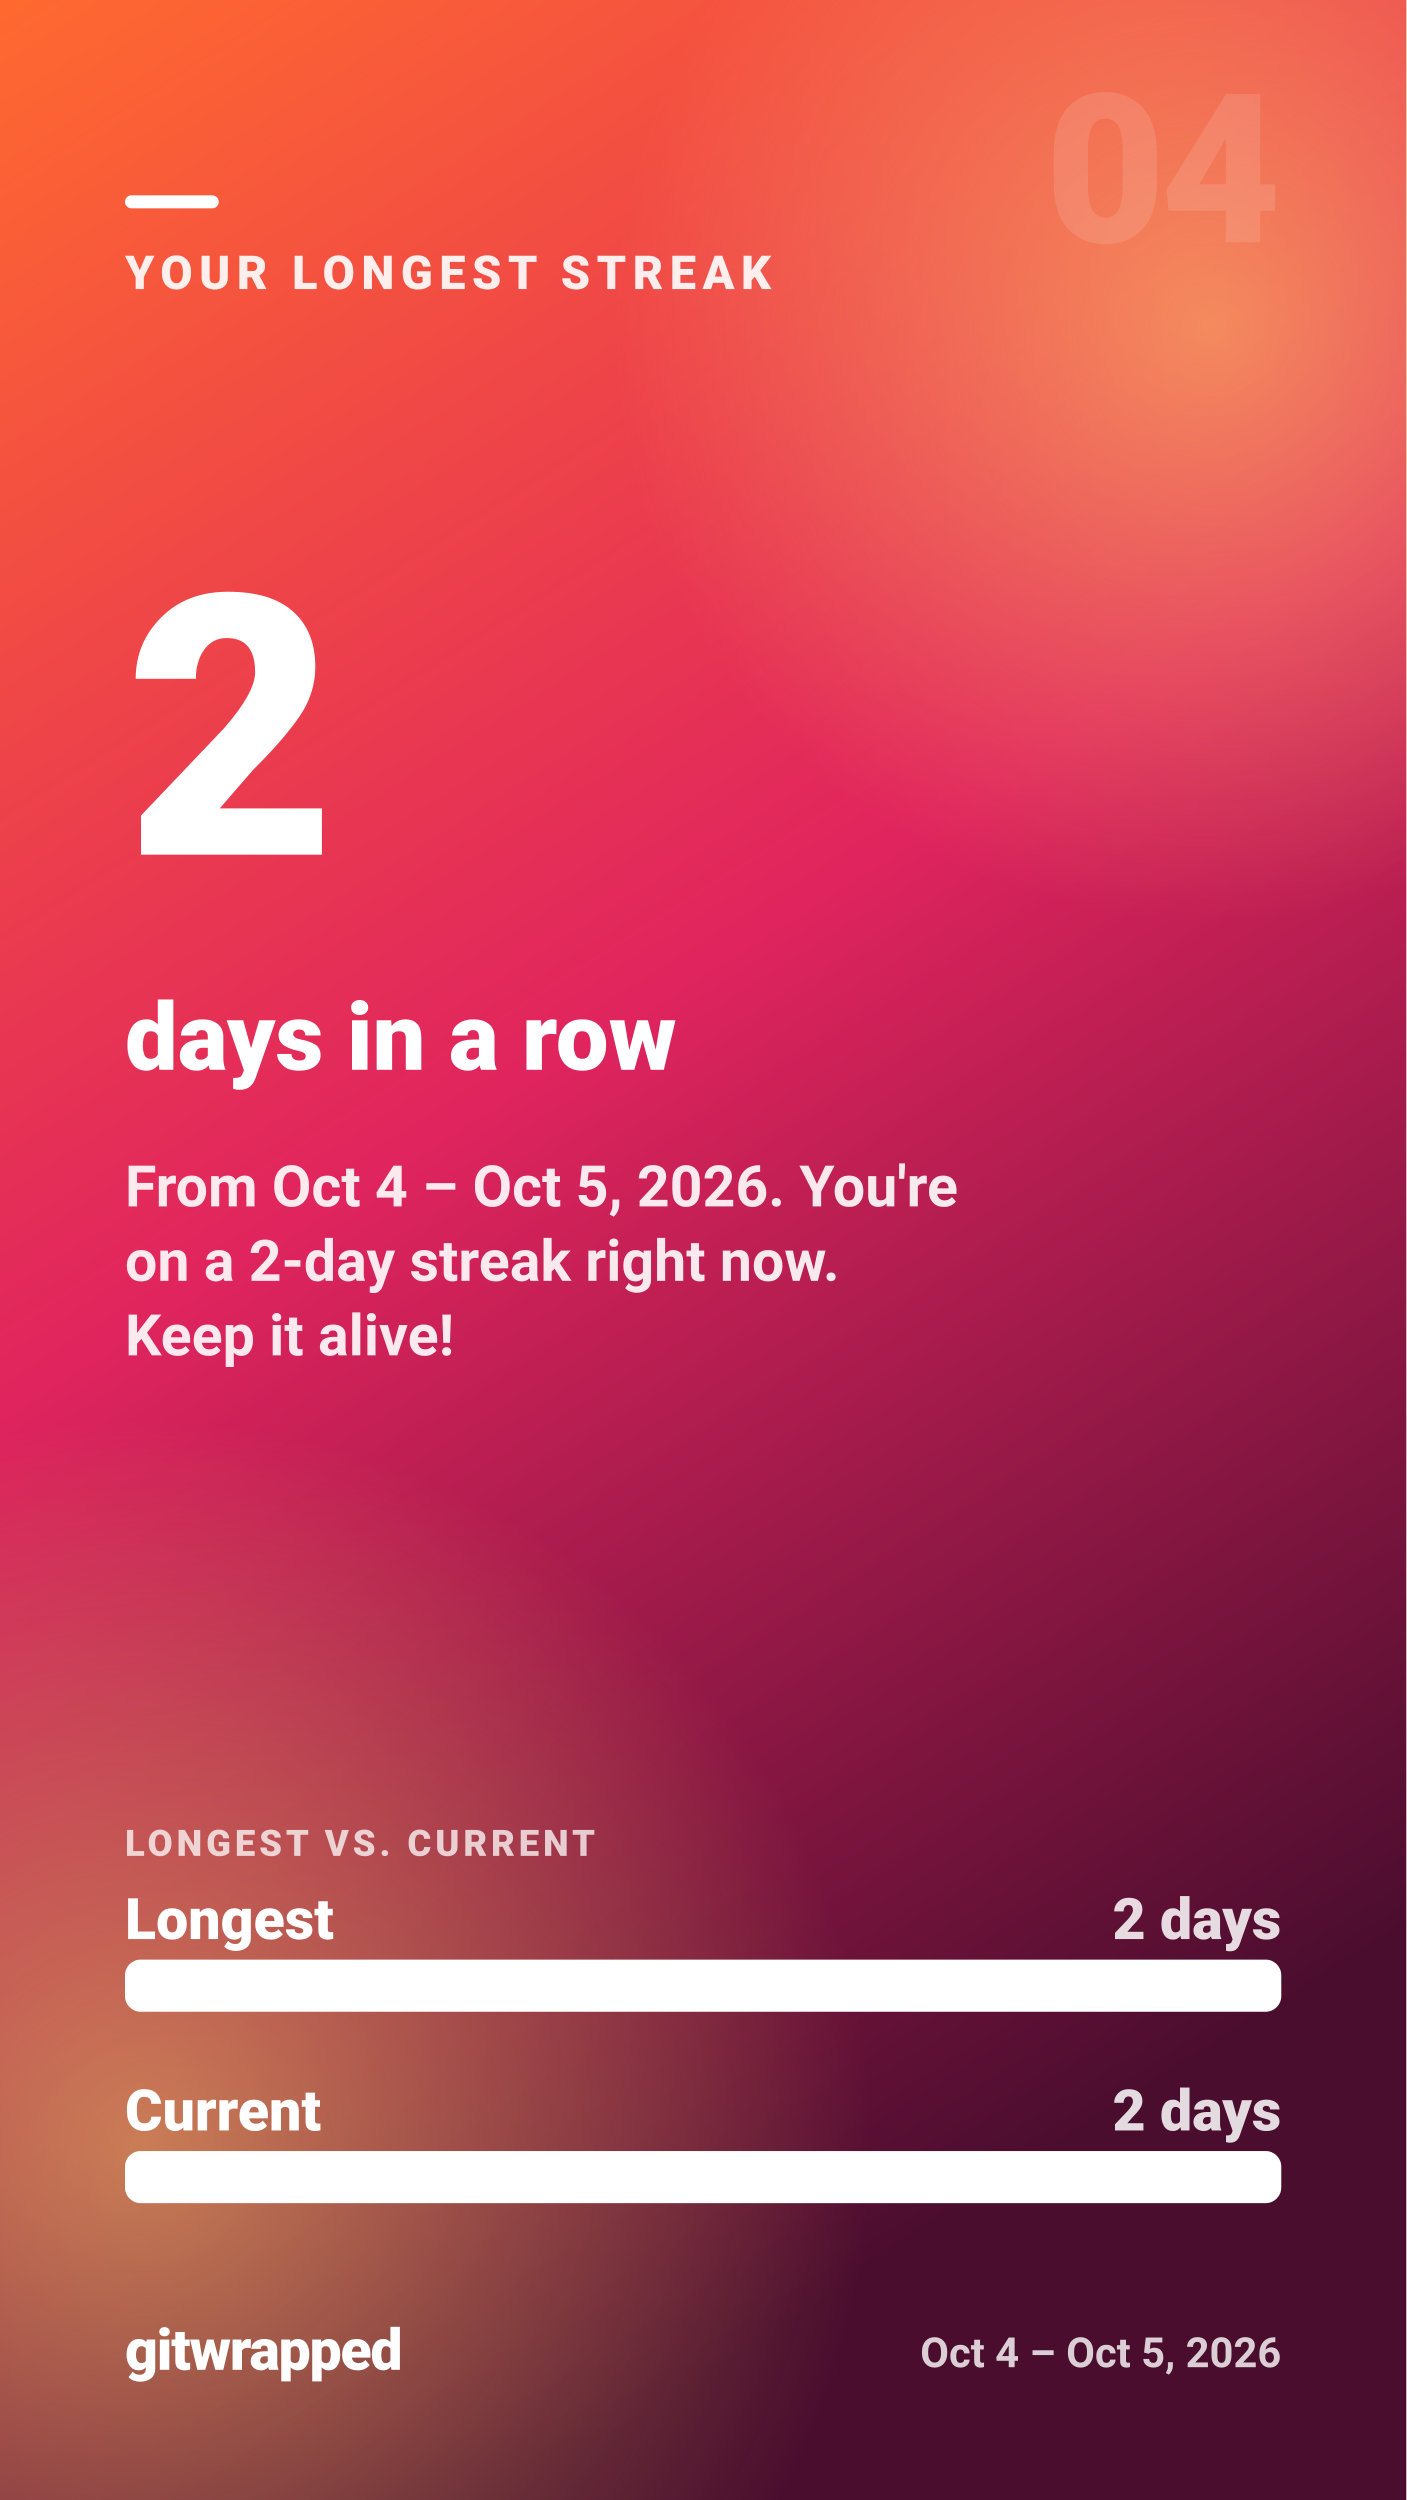
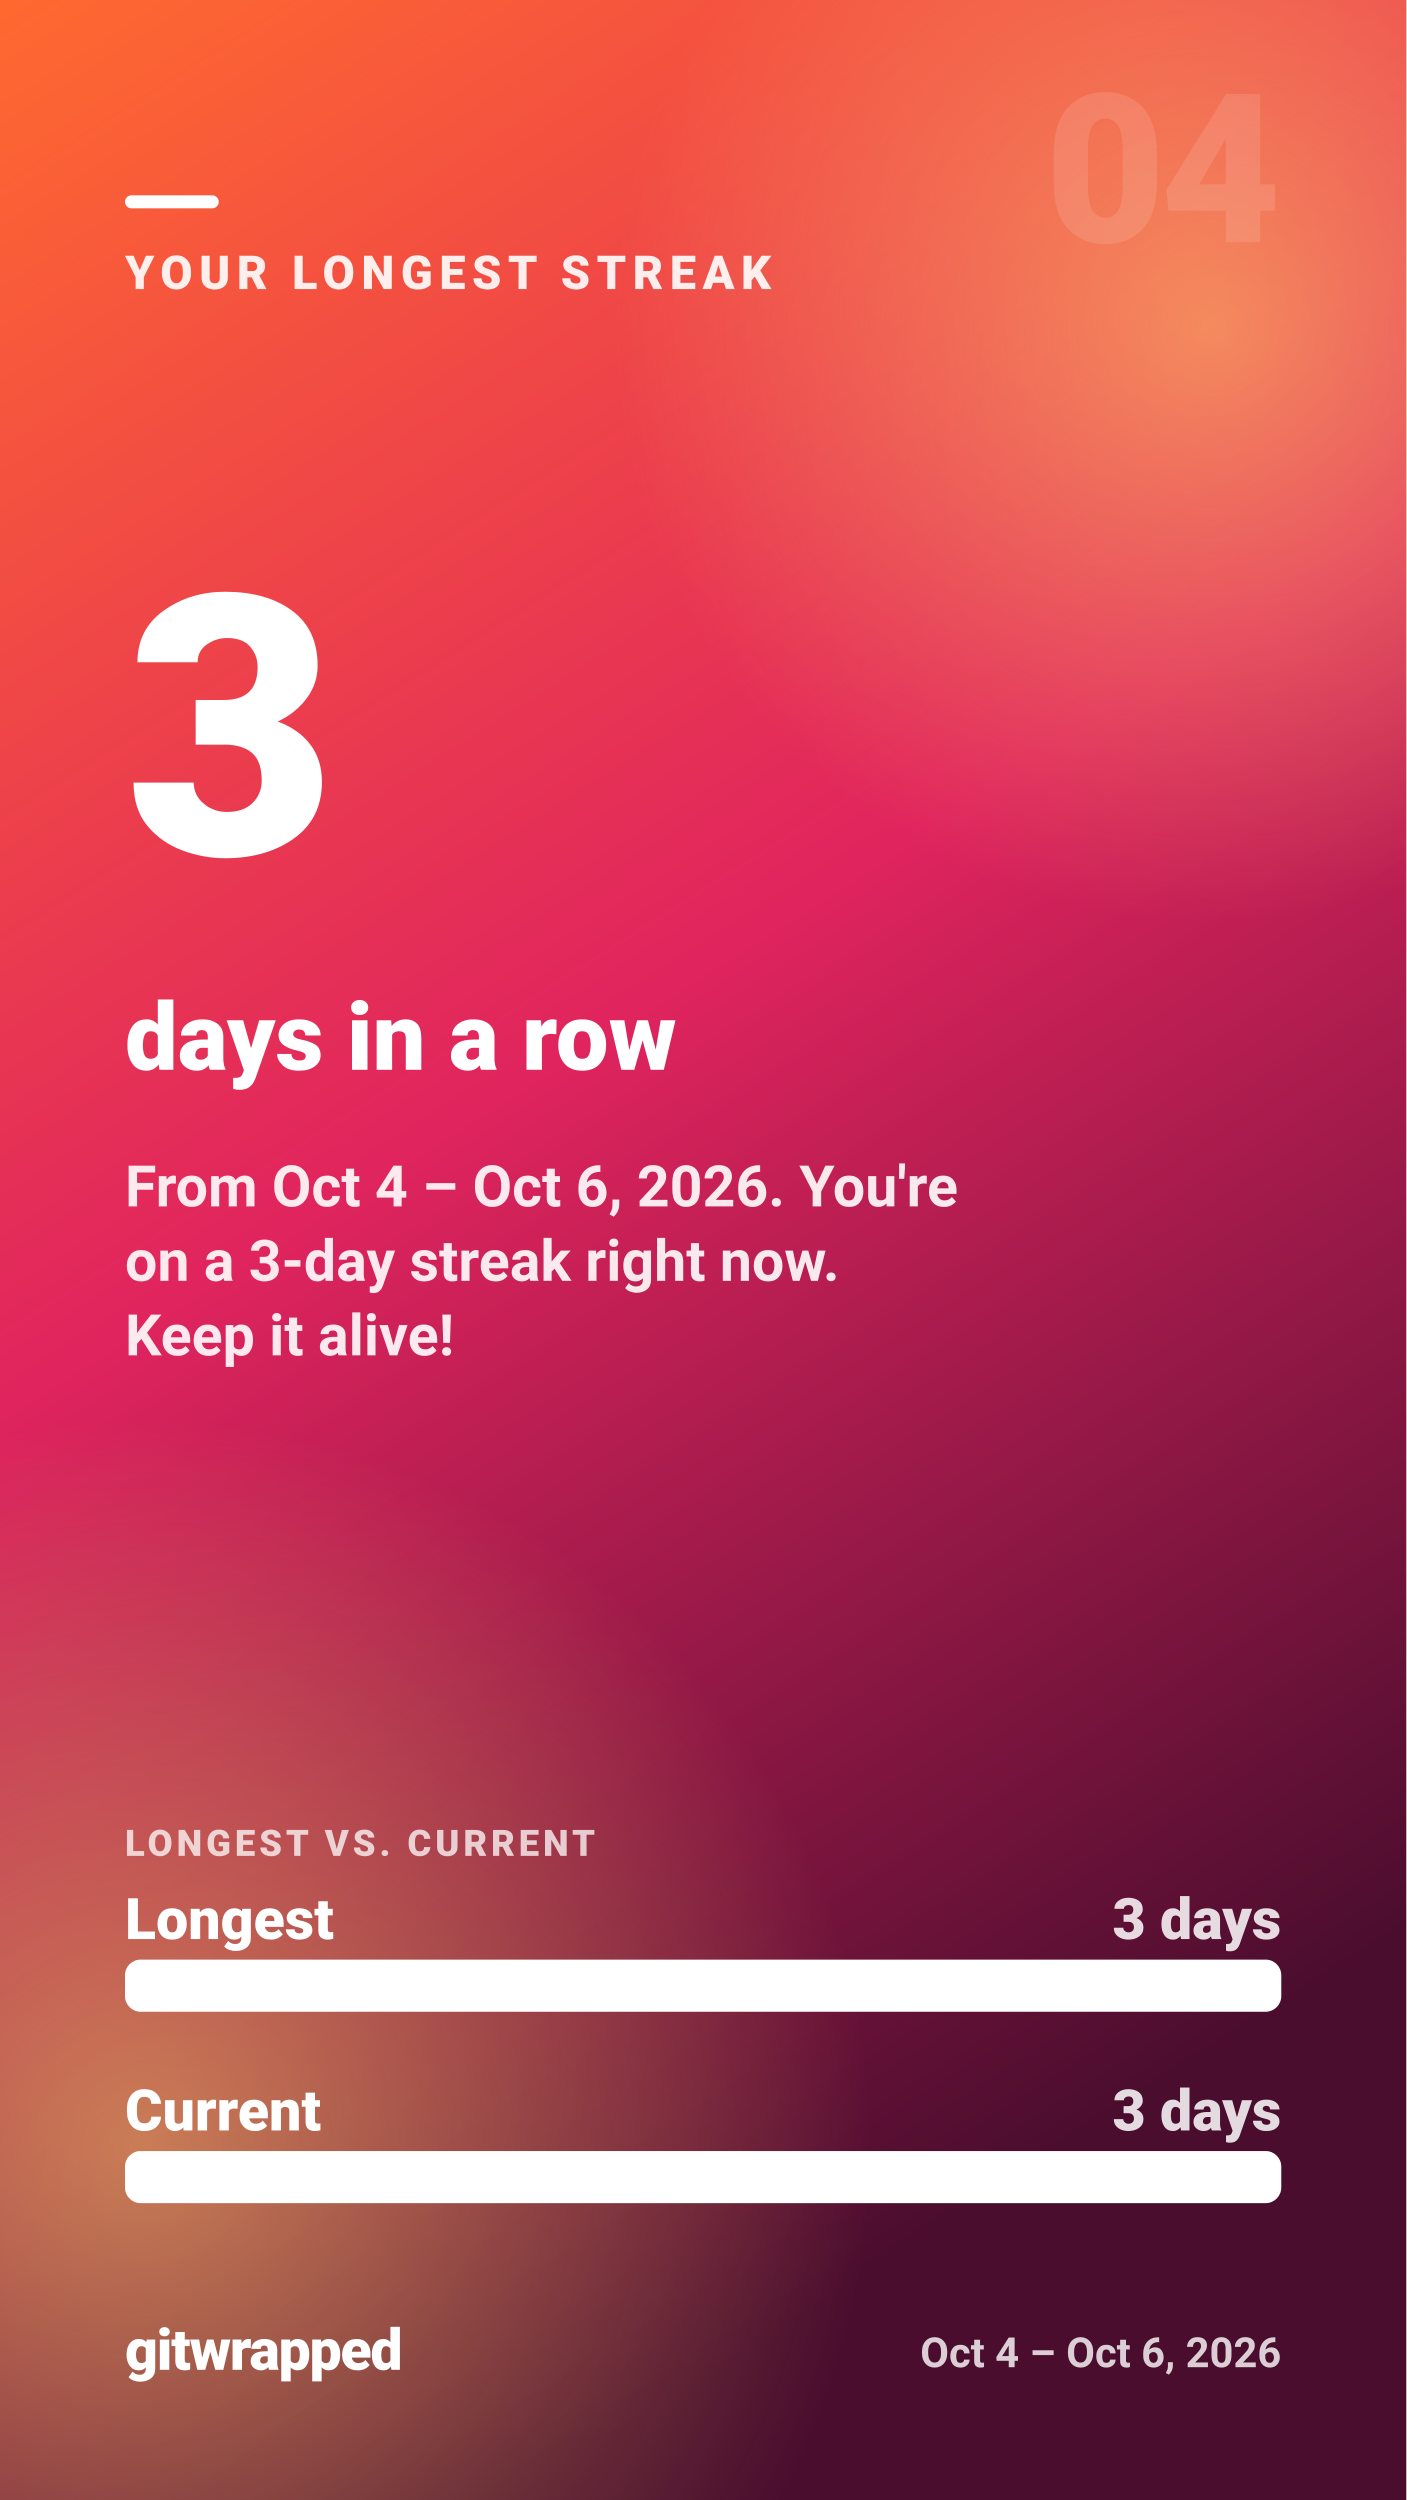
- <svg xmlns="http://www.w3.org/2000/svg" width="1080" height="1920" viewBox="0 0 1080 1920" role="img" aria-label="YOUR LONGEST STREAK — 2 — days in a row">
+ <svg xmlns="http://www.w3.org/2000/svg" width="1080" height="1920" viewBox="0 0 1080 1920" role="img" aria-label="YOUR LONGEST STREAK — 3 — days in a row">
  <defs>
    <linearGradient id="gw-streak-bg" x1="0" y1="0" x2="0.35" y2="1">
      <stop offset="0.00" stop-color="#ff6a2f" />
      <stop offset="0.50" stop-color="#e0245e" />
      <stop offset="1.00" stop-color="#4a0d2e" />
    </linearGradient>
    <radialGradient id="gw-streak-glow">
      <stop offset="0" stop-color="#ffd166" stop-opacity="0.55" />
      <stop offset="1" stop-color="#ffd166" stop-opacity="0" />
    </radialGradient>
  </defs>
  <rect width="1080" height="1920" fill="url(#gw-streak-bg)" />
  <circle cx="930" cy="250" r="460" fill="url(#gw-streak-glow)" />
  <circle cx="110" cy="1650" r="560" fill="url(#gw-streak-glow)" />
  <g fill="#ffffff" font-family="system-ui, -apple-system, 'Segoe UI', Roboto, Helvetica, Arial, sans-serif">
    <text x="984" y="186" font-size="160" font-weight="900" fill-opacity="0.12" text-anchor="end" letter-spacing="-4">04</text>
    <rect x="96" y="150" width="72" height="10" rx="5" fill="#ffffff" />
    <text x="96" y="222" font-size="36" font-weight="800" fill-opacity="0.9" letter-spacing="5">YOUR LONGEST STREAK</text>
-     <text x="96" y="656.4" font-size="280" font-weight="900" letter-spacing="-5.6">2</text>
+     <text x="96" y="656.4" font-size="280" font-weight="900" letter-spacing="-5.6">3</text>
    <text x="96" y="821.6" font-size="72" font-weight="800">days in a row</text>
-     <text x="96" y="926.5" font-size="44" font-weight="600" fill-opacity="0.9">From Oct 4 – Oct 5, 2026. You're</text>
-     <text x="96" y="983.7" font-size="44" font-weight="600" fill-opacity="0.9">on a 2-day streak right now.</text>
+     <text x="96" y="926.5" font-size="44" font-weight="600" fill-opacity="0.9">From Oct 4 – Oct 6, 2026. You're</text>
+     <text x="96" y="983.7" font-size="44" font-weight="600" fill-opacity="0.9">on a 3-day streak right now.</text>
    <text x="96" y="1040.9" font-size="44" font-weight="600" fill-opacity="0.9">Keep it alive!</text>
    <text x="96" y="1425.3" font-size="28" font-weight="800" fill-opacity="0.75" letter-spacing="3">LONGEST VS. CURRENT</text>
    <g>
      <text x="96" y="1489.2" font-size="44" font-weight="800">Longest</text>
-       <text x="984" y="1489.2" font-size="44" font-weight="800" fill-opacity="0.85" text-anchor="end">2 days</text>
+       <text x="984" y="1489.2" font-size="44" font-weight="800" fill-opacity="0.85" text-anchor="end">3 days</text>
      <rect x="96" y="1505" width="888" height="40" rx="12" fill-opacity="0.15" />
      <rect x="96" y="1505" width="888" height="40" rx="12" />
    </g>
    <g>
      <text x="96" y="1636.2" font-size="44" font-weight="800">Current</text>
-       <text x="984" y="1636.2" font-size="44" font-weight="800" fill-opacity="0.85" text-anchor="end">2 days</text>
+       <text x="984" y="1636.2" font-size="44" font-weight="800" fill-opacity="0.85" text-anchor="end">3 days</text>
      <rect x="96" y="1652" width="888" height="40" rx="12" fill-opacity="0.15" />
      <rect x="96" y="1652" width="888" height="40" rx="12" />
    </g>
    <text x="96" y="1820" font-size="44" font-weight="900" letter-spacing="-1">gitwrapped</text>
-     <text x="984" y="1818" font-size="32" font-weight="600" fill-opacity="0.8" text-anchor="end">Oct 4 – Oct 5, 2026</text>
+     <text x="984" y="1818" font-size="32" font-weight="600" fill-opacity="0.8" text-anchor="end">Oct 4 – Oct 6, 2026</text>
  </g>
</svg>
